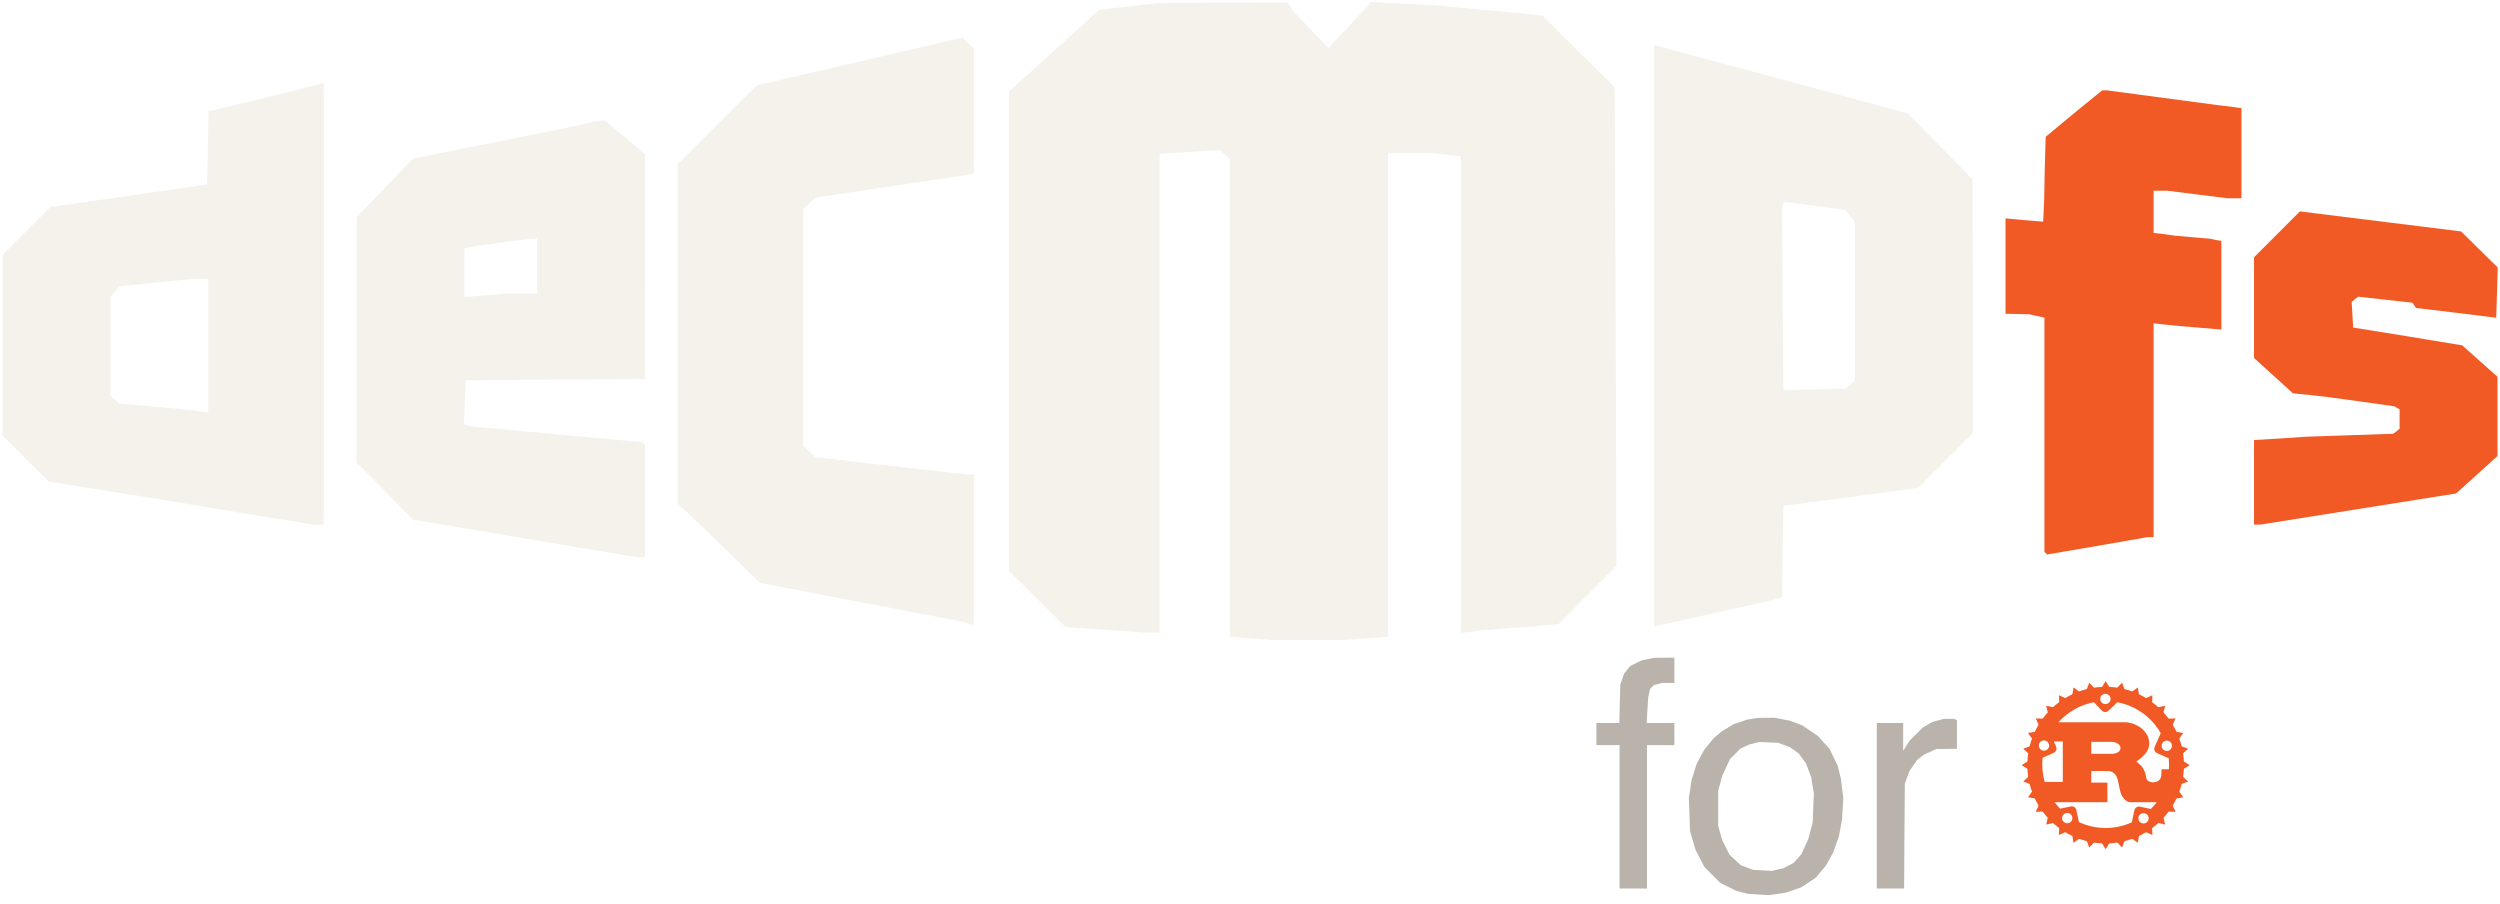
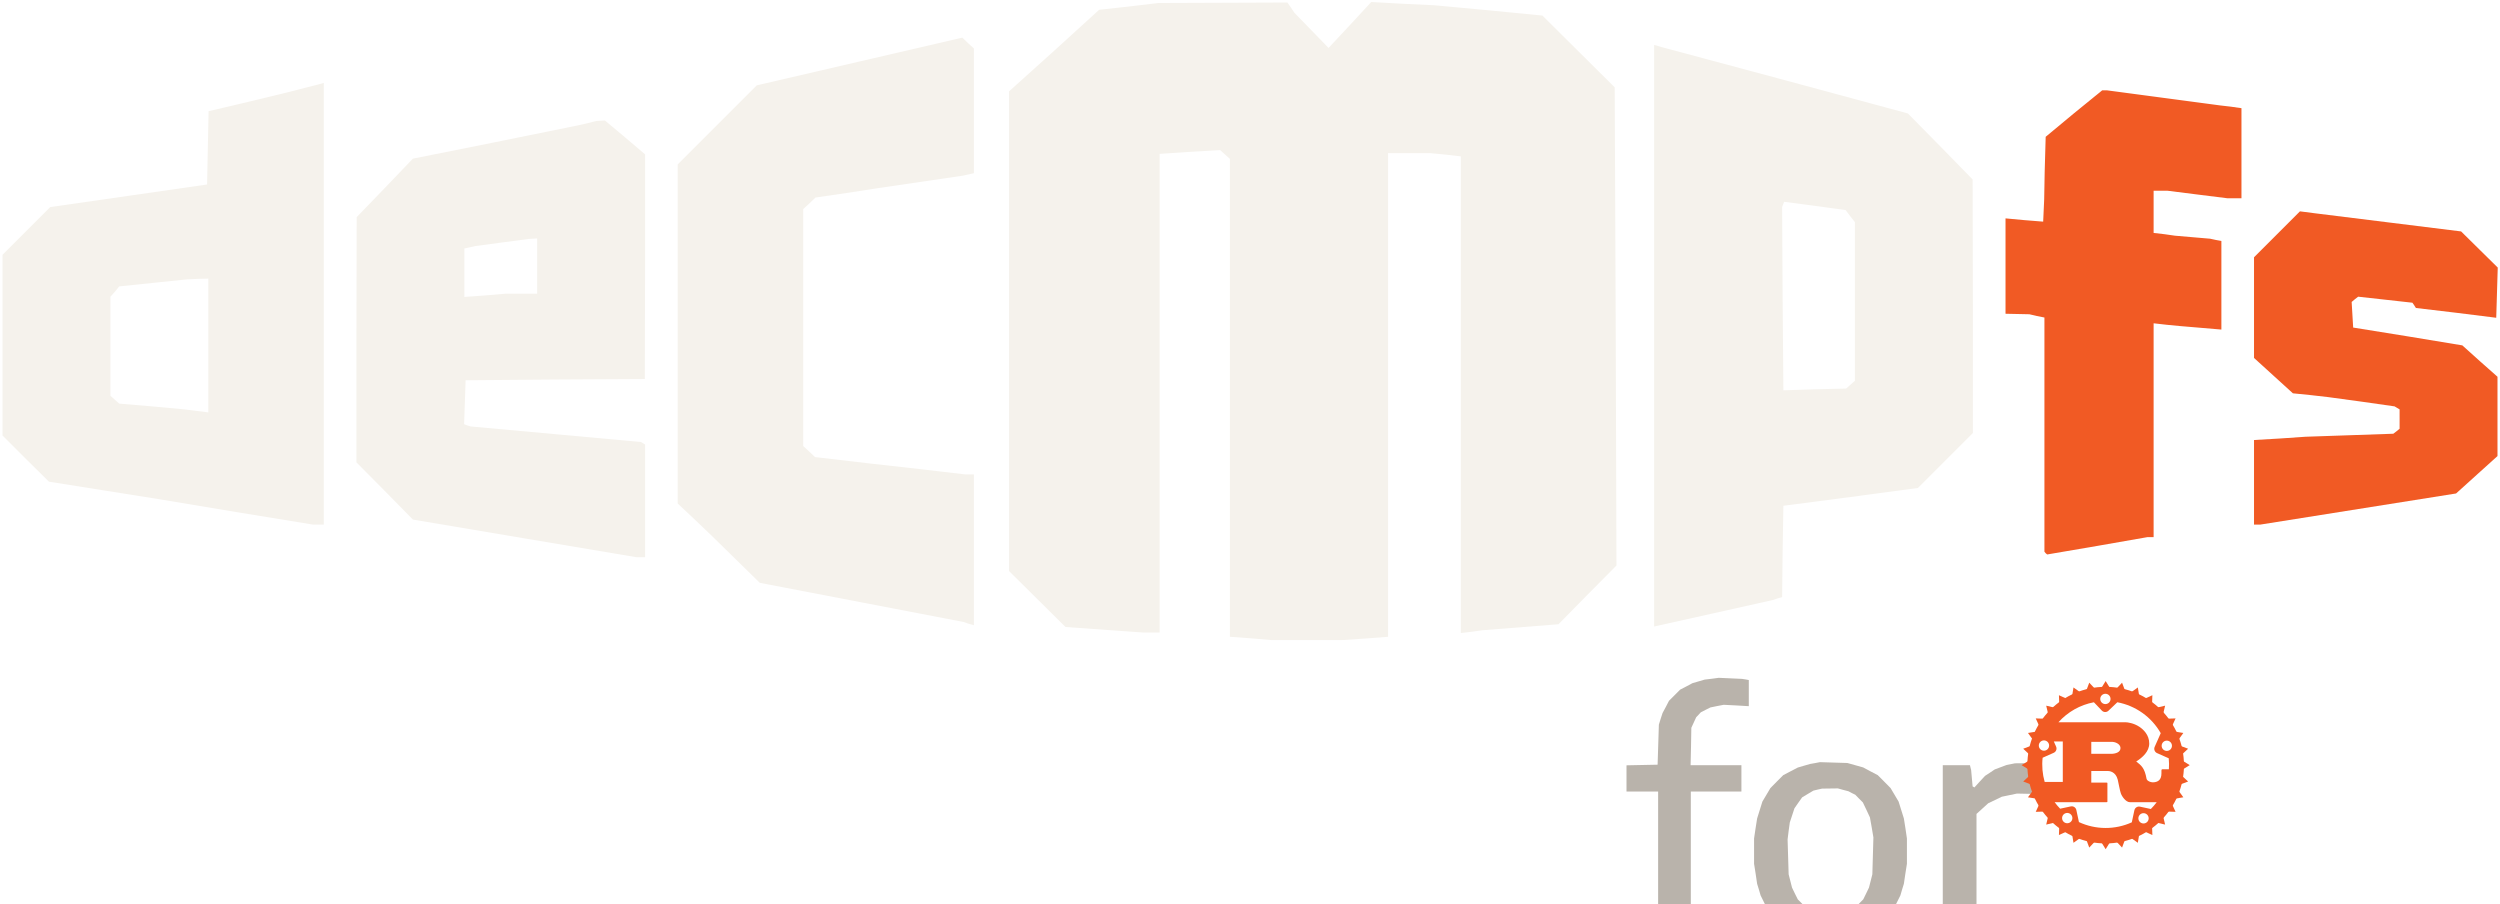
<svg xmlns="http://www.w3.org/2000/svg" viewBox="0 0 996 360" role="img" aria-label="deCMPfs for rust">
  <g transform="translate(0,256) scale(0.1,-0.1)" fill="#f5f2ec" stroke="none">
    <path d="M4497 2534 l-118 -13 -179 -163 -180 -162 0 -956 0 -955 113 -112 112 -111 155 -11 155 -11 33 0 32 0 0 954 0 953 121 8 120 7 20 -18 19 -17 0 -952 0 -952 83 -6 82 -7 141 0 141 0 91 6 92 7 0 963 0 964 84 0 83 0 62 -6 61 -7 0 -950 0 -949 43 5 42 6 152 12 152 12 115 117 116 117 -3 952 -4 953 -144 143 -144 143 -215 21 -215 20 -126 6 -126 7 -85 -92 -85 -91 -68 70 -68 70 -14 21 -14 20 -257 -1 -257 -1 -118 -14z" />
    <path d="M3420 2314 l-405 -94 -157 -157 -158 -158 0 -676 0 -675 68 -64 67 -64 96 -94 96 -94 406 -78 406 -78 20 -7 21 -6 0 300 0 301 -17 0 -18 0 -85 10 -85 10 -214 24 -214 25 -23 22 -24 22 0 472 0 472 25 23 24 23 123 18 123 19 170 25 170 25 23 5 22 5 0 248 0 249 -23 21 -23 22 -5 -1 -4 -1 -405 -94z" />
    <path d="M6590 1223 l0 -1159 238 53 237 53 17 6 18 5 2 182 3 182 268 35 268 36 109 109 110 110 0 505 -1 505 -129 132 -129 131 -488 132 -488 131 -17 5 -18 5 0 -1158z m781 476 l19 -24 0 -316 0 -316 -17 -15 -18 -16 -125 -3 -125 -4 -3 365 -2 365 4 11 4 10 122 -16 123 -17 18 -24z" />
    <path d="M1215 2210 l-70 -18 -157 -38 -157 -37 -3 -146 -3 -146 -312 -45 -313 -45 -95 -95 -95 -95 0 -360 0 -360 92 -92 93 -92 220 -35 220 -35 306 -51 306 -50 22 0 21 0 0 880 0 880 -2 -1 -3 -1 -70 -18z m-385 -1026 l0 -267 -47 6 -48 6 -130 12 -130 11 -18 16 -17 15 0 197 0 198 18 20 17 21 135 14 135 14 43 2 42 1 0 -266z" />
    <path d="M2340 2069 l-35 -8 -330 -67 -330 -66 -112 -117 -112 -116 -1 -488 0 -489 113 -114 112 -114 445 -75 446 -75 17 0 17 0 0 224 0 225 -8 5 -8 5 -339 31 -340 31 -13 4 -13 5 3 87 3 88 357 3 357 2 1 448 0 447 -80 68 -80 67 -17 -1 -18 -1 -35 -9z m-200 -569 l0 -110 -62 0 -63 0 -82 -7 -83 -6 0 96 0 97 23 5 22 5 105 14 105 14 18 1 17 1 0 -110z" />
  </g>
  <g transform="translate(0,256) scale(0.1,-0.1)" fill="#f15a24" stroke="none">
    <path d="M8262 2108 l-112 -93 -2 -70 -2 -70 -1 -55 -1 -55 -2 -44 -2 -44 -75 6 -75 7 0 -190 0 -190 48 -1 47 -1 30 -7 30 -6 0 -467 0 -466 5 -6 6 -5 199 34 200 35 13 0 12 0 0 426 0 426 53 -6 52 -5 83 -7 82 -7 0 177 0 176 -22 4 -23 5 -70 6 -70 6 -42 6 -43 5 0 84 0 84 28 0 28 0 119 -15 120 -15 28 0 27 0 0 179 0 180 -42 6 -43 5 -225 30 -225 30 -10 0 -10 0 -113 -92z" />
    <path d="M9071 1626 l-91 -91 0 -201 0 -200 78 -71 77 -70 70 -7 70 -8 132 -18 133 -19 10 -6 10 -6 0 -38 0 -39 -12 -10 -13 -10 -175 -6 -175 -6 -102 -7 -103 -6 0 -168 0 -169 13 0 12 0 390 62 390 62 83 75 82 74 0 158 0 158 -70 62 -70 63 -218 36 -217 35 -3 51 -3 51 13 11 13 10 108 -12 108 -12 7 -10 7 -11 160 -19 160 -20 3 100 3 100 -73 72 -73 72 -290 36 -290 36 -31 4 -31 4 -92 -92z" />
  </g>
-   <g transform="translate(636 262) scale(0.42)">
-     <g transform="translate(0,225) scale(0.1,-0.1)" fill="#b9b3ab" stroke="none">
-       <path d="M484 2235 l-61 -13 -50 -26 -51 -25 -30 -36 -29 -36 -18 -52 -18 -52 -5 -182 -4 -183 -109 0 -109 0 0 -105 0 -105 110 0 110 0 0 -680 0 -680 130 0 130 0 0 680 0 680 130 0 130 0 0 105 0 105 -131 0 -132 0 7 123 8 122 8 39 9 39 19 19 19 19 39 9 39 10 58 0 57 0 0 120 0 120 -97 -1 -98 -1 -61 -13z" />
-       <path d="M1478 1670 l-48 -8 -64 -22 -64 -21 -56 -34 -56 -34 -39 -33 -39 -33 -45 -55 -45 -55 -35 -65 -35 -65 -25 -80 -25 -80 -12 -84 -13 -83 6 -156 5 -157 26 -90 27 -89 42 -81 41 -80 76 -76 75 -76 75 -37 75 -37 55 -15 55 -14 101 -7 100 -6 84 12 83 13 71 25 71 25 68 45 68 45 49 59 49 59 34 62 35 63 25 72 26 71 16 83 15 84 6 100 6 100 -11 95 -12 95 -15 60 -15 60 -39 80 -38 80 -57 62 -56 62 -74 50 -74 49 -58 22 -58 22 -73 14 -74 14 -81 -1 -82 -1 -47 -8z m303 -249 l57 -22 41 -29 41 -30 34 -47 35 -48 24 -65 25 -65 12 -78 13 -77 -6 -138 -5 -137 -21 -77 -20 -77 -34 -74 -34 -74 -36 -40 -36 -39 -48 -26 -48 -26 -56 -12 -56 -13 -89 5 -89 5 -57 22 -58 22 -54 50 -53 49 -36 72 -36 73 -18 65 -18 65 0 165 0 165 19 70 18 70 38 82 38 82 49 48 48 49 40 19 40 19 50 13 50 13 90 -4 90 -4 56 -21z" />
-       <path d="M3240 1654 l-55 -15 -45 -26 -45 -27 -61 -61 -62 -61 -31 -49 -31 -49 0 132 0 132 -125 0 -125 0 0 -785 0 -785 129 0 130 0 3 498 4 497 22 60 22 60 36 52 36 52 34 26 34 26 57 26 57 26 98 1 98 1 0 136 0 137 -16 6 -16 6 -46 -1 -47 0 -55 -15z" />
+   <g transform="translate(648 270) scale(0.42)">
+     <g transform="translate(0,249) scale(0.1,-0.1)" fill="#b9b3ab" stroke="none">
+       <path d="M808 2480 l-67 -8 -58 -17 -58 -17 -58 -31 -58 -30 -53 -53 -53 -53 -30 -58 -31 -58 -18 -55 -17 -55 -6 -190 -6 -190 -147 -3 -148 -3 0 -124 0 -125 150 0 150 0 0 -690 0 -690 155 0 155 0 0 690 0 690 240 0 240 0 0 125 0 125 -241 0 -241 0 4 178 3 177 23 50 23 50 22 23 22 24 45 23 46 23 63 13 63 12 119 -6 119 -7 0 124 0 124 -32 6 -33 5 -110 5 -110 5 -67 -9z" />
+       <path d="M1788 1680 l-46 -8 -59 -17 -58 -17 -69 -36 -69 -36 -61 -61 -61 -62 -38 -64 -38 -64 -25 -80 -25 -80 -15 -95 -14 -95 0 -120 0 -120 15 -95 14 -95 17 -55 16 -55 37 -75 36 -75 80 -81 80 -81 78 -38 78 -37 92 -19 92 -19 90 0 90 0 92 19 92 19 73 36 73 35 45 38 46 37 41 51 41 50 35 70 35 70 16 55 17 55 14 95 15 95 0 120 0 120 -14 95 -15 95 -25 80 -25 80 -38 64 -38 64 -61 62 -61 61 -69 36 -69 37 -75 21 -75 21 -130 4 -130 4 -47 -9z m267 -254 l50 -13 32 -17 33 -16 36 -37 36 -36 34 -71 33 -71 17 -95 16 -95 -5 -175 -5 -175 -16 -63 -16 -63 -27 -56 -27 -55 -39 -40 -39 -40 -56 -26 -57 -27 -115 0 -115 0 -57 23 -58 23 -42 43 -43 43 -28 56 -27 56 -16 63 -16 63 -5 166 -5 165 10 81 11 80 22 67 22 67 36 52 37 52 53 32 54 32 41 10 41 9 75 1 75 1 50 -14z" />
+       <path d="M3645 1670 l-40 -8 -56 -21 -56 -21 -46 -31 -46 -30 -51 -55 -50 -55 -8 5 -9 5 -7 78 -7 78 -6 23 -5 22 -129 0 -129 0 0 -815 0 -815 160 0 160 0 0 584 0 584 56 51 55 50 65 31 64 31 72 15 72 15 95 -2 96 -2 3 140 3 141 -23 6 -23 6 -85 -1 -85 -1 -40 -8z" />
    </g>
  </g>
  <g transform="translate(792 258) scale(0.66)">
    <path fill="#f15a24" d="m71.05 23.68c-26.06 0-47.27 21.22-47.27 47.27s21.22 47.27 47.27 47.27 47.27-21.22 47.27-47.27-21.22-47.27-47.27-47.27zm-.07 4.2a3.1 3.11 0 0 1 3.02 3.11 3.11 3.11 0 0 1 -6.22 0 3.11 3.11 0 0 1 3.2-3.11zm7.12 5.12a38.27 38.27 0 0 1 26.2 18.66l-3.67 8.28c-.63 1.43.02 3.11 1.44 3.75l7.06 3.13a38.27 38.27 0 0 1 .08 6.64h-3.93c-.39 0-.55.26-.55.64v1.8c0 4.24-2.39 5.17-4.49 5.4-2 .23-4.21-.84-4.49-2.06-1.18-6.63-3.14-8.04-6.24-10.49 3.85-2.44 7.85-6.05 7.85-10.87 0-5.21-3.57-8.49-6-10.1-3.42-2.25-7.2-2.7-8.22-2.7h-40.6a38.27 38.27 0 0 1 21.41-12.08l4.79 5.02c1.08 1.13 2.87 1.18 4 .09zm-44.2 23.02a3.11 3.11 0 0 1 3.02 3.11 3.11 3.11 0 0 1 -6.22 0 3.11 3.11 0 0 1 3.2-3.11zm74.15.14a3.11 3.11 0 0 1 3.02 3.11 3.11 3.11 0 0 1 -6.22 0 3.11 3.11 0 0 1 3.2-3.11zm-68.29.5h5.42v24.44h-10.94a38.27 38.27 0 0 1 -1.24-14.61l6.7-2.98c1.43-.64 2.08-2.31 1.44-3.74zm22.62.26h12.91c.67 0 4.71.77 4.71 3.8 0 2.51-3.1 3.41-5.65 3.41h-11.98zm0 17.56h9.89c.9 0 4.83.26 6.08 5.28.39 1.54 1.26 6.56 1.85 8.17.59 1.8 2.98 5.4 5.53 5.4h16.14a38.27 38.27 0 0 1 -3.54 4.1l-6.57-1.41c-1.53-.33-3.04.65-3.37 2.18l-1.56 7.28a38.27 38.27 0 0 1 -31.91-.15l-1.56-7.28c-.33-1.53-1.83-2.51-3.36-2.18l-6.43 1.38a38.27 38.27 0 0 1 -3.32-3.92h31.27c.35 0 .59-.06.59-.39v-11.06c0-.32-.24-.39-.59-.39h-9.15zm-14.43 25.33a3.11 3.11 0 0 1 3.02 3.11 3.11 3.11 0 0 1 -6.22 0 3.11 3.11 0 0 1 3.2-3.11zm46.05.14a3.11 3.11 0 0 1 3.02 3.11 3.11 3.11 0 0 1 -6.22 0 3.11 3.11 0 0 1 3.2-3.11z" />
    <path fill="#f15a24" fill-rule="evenodd" d="m115.68 70.95a44.63 44.63 0 0 1 -44.63 44.63 44.63 44.63 0 0 1 -44.63-44.63 44.63 44.63 0 0 1 44.63-44.63 44.63 44.63 0 0 1 44.63 44.63zm-.84-4.31 6.96 4.31-6.96 4.31 5.98 5.59-7.66 2.87 4.78 6.65-8.09 1.32 3.4 7.46-8.19-.29 1.88 7.98-7.98-1.88.29 8.19-7.46-3.4-1.32 8.09-6.65-4.78-2.87 7.66-5.59-5.98-4.31 6.96-4.31-6.96-5.59 5.98-2.87-7.66-6.65 4.78-1.32-8.09-7.46 3.4.29-8.19-7.98 1.88 1.88-7.98-8.19.29 3.4-7.46-8.09-1.32 4.78-6.65-7.66-2.87 5.98-5.59-6.96-4.31 6.96-4.31-5.98-5.59 7.66-2.87-4.78-6.65 8.09-1.32-3.4-7.46 8.19.29-1.88-7.98 7.98 1.88-.29-8.19 7.46 3.4 1.32-8.09 6.65 4.78 2.87-7.66 5.59 5.98 4.31-6.96 4.31 6.96 5.59-5.98 2.87 7.66 6.65-4.78 1.32 8.09 7.46-3.4-.29 8.19 7.98-1.88-1.88 7.98 8.19-.29-3.4 7.46 8.09 1.32-4.78 6.65 7.66 2.87z" />
  </g>
</svg>
